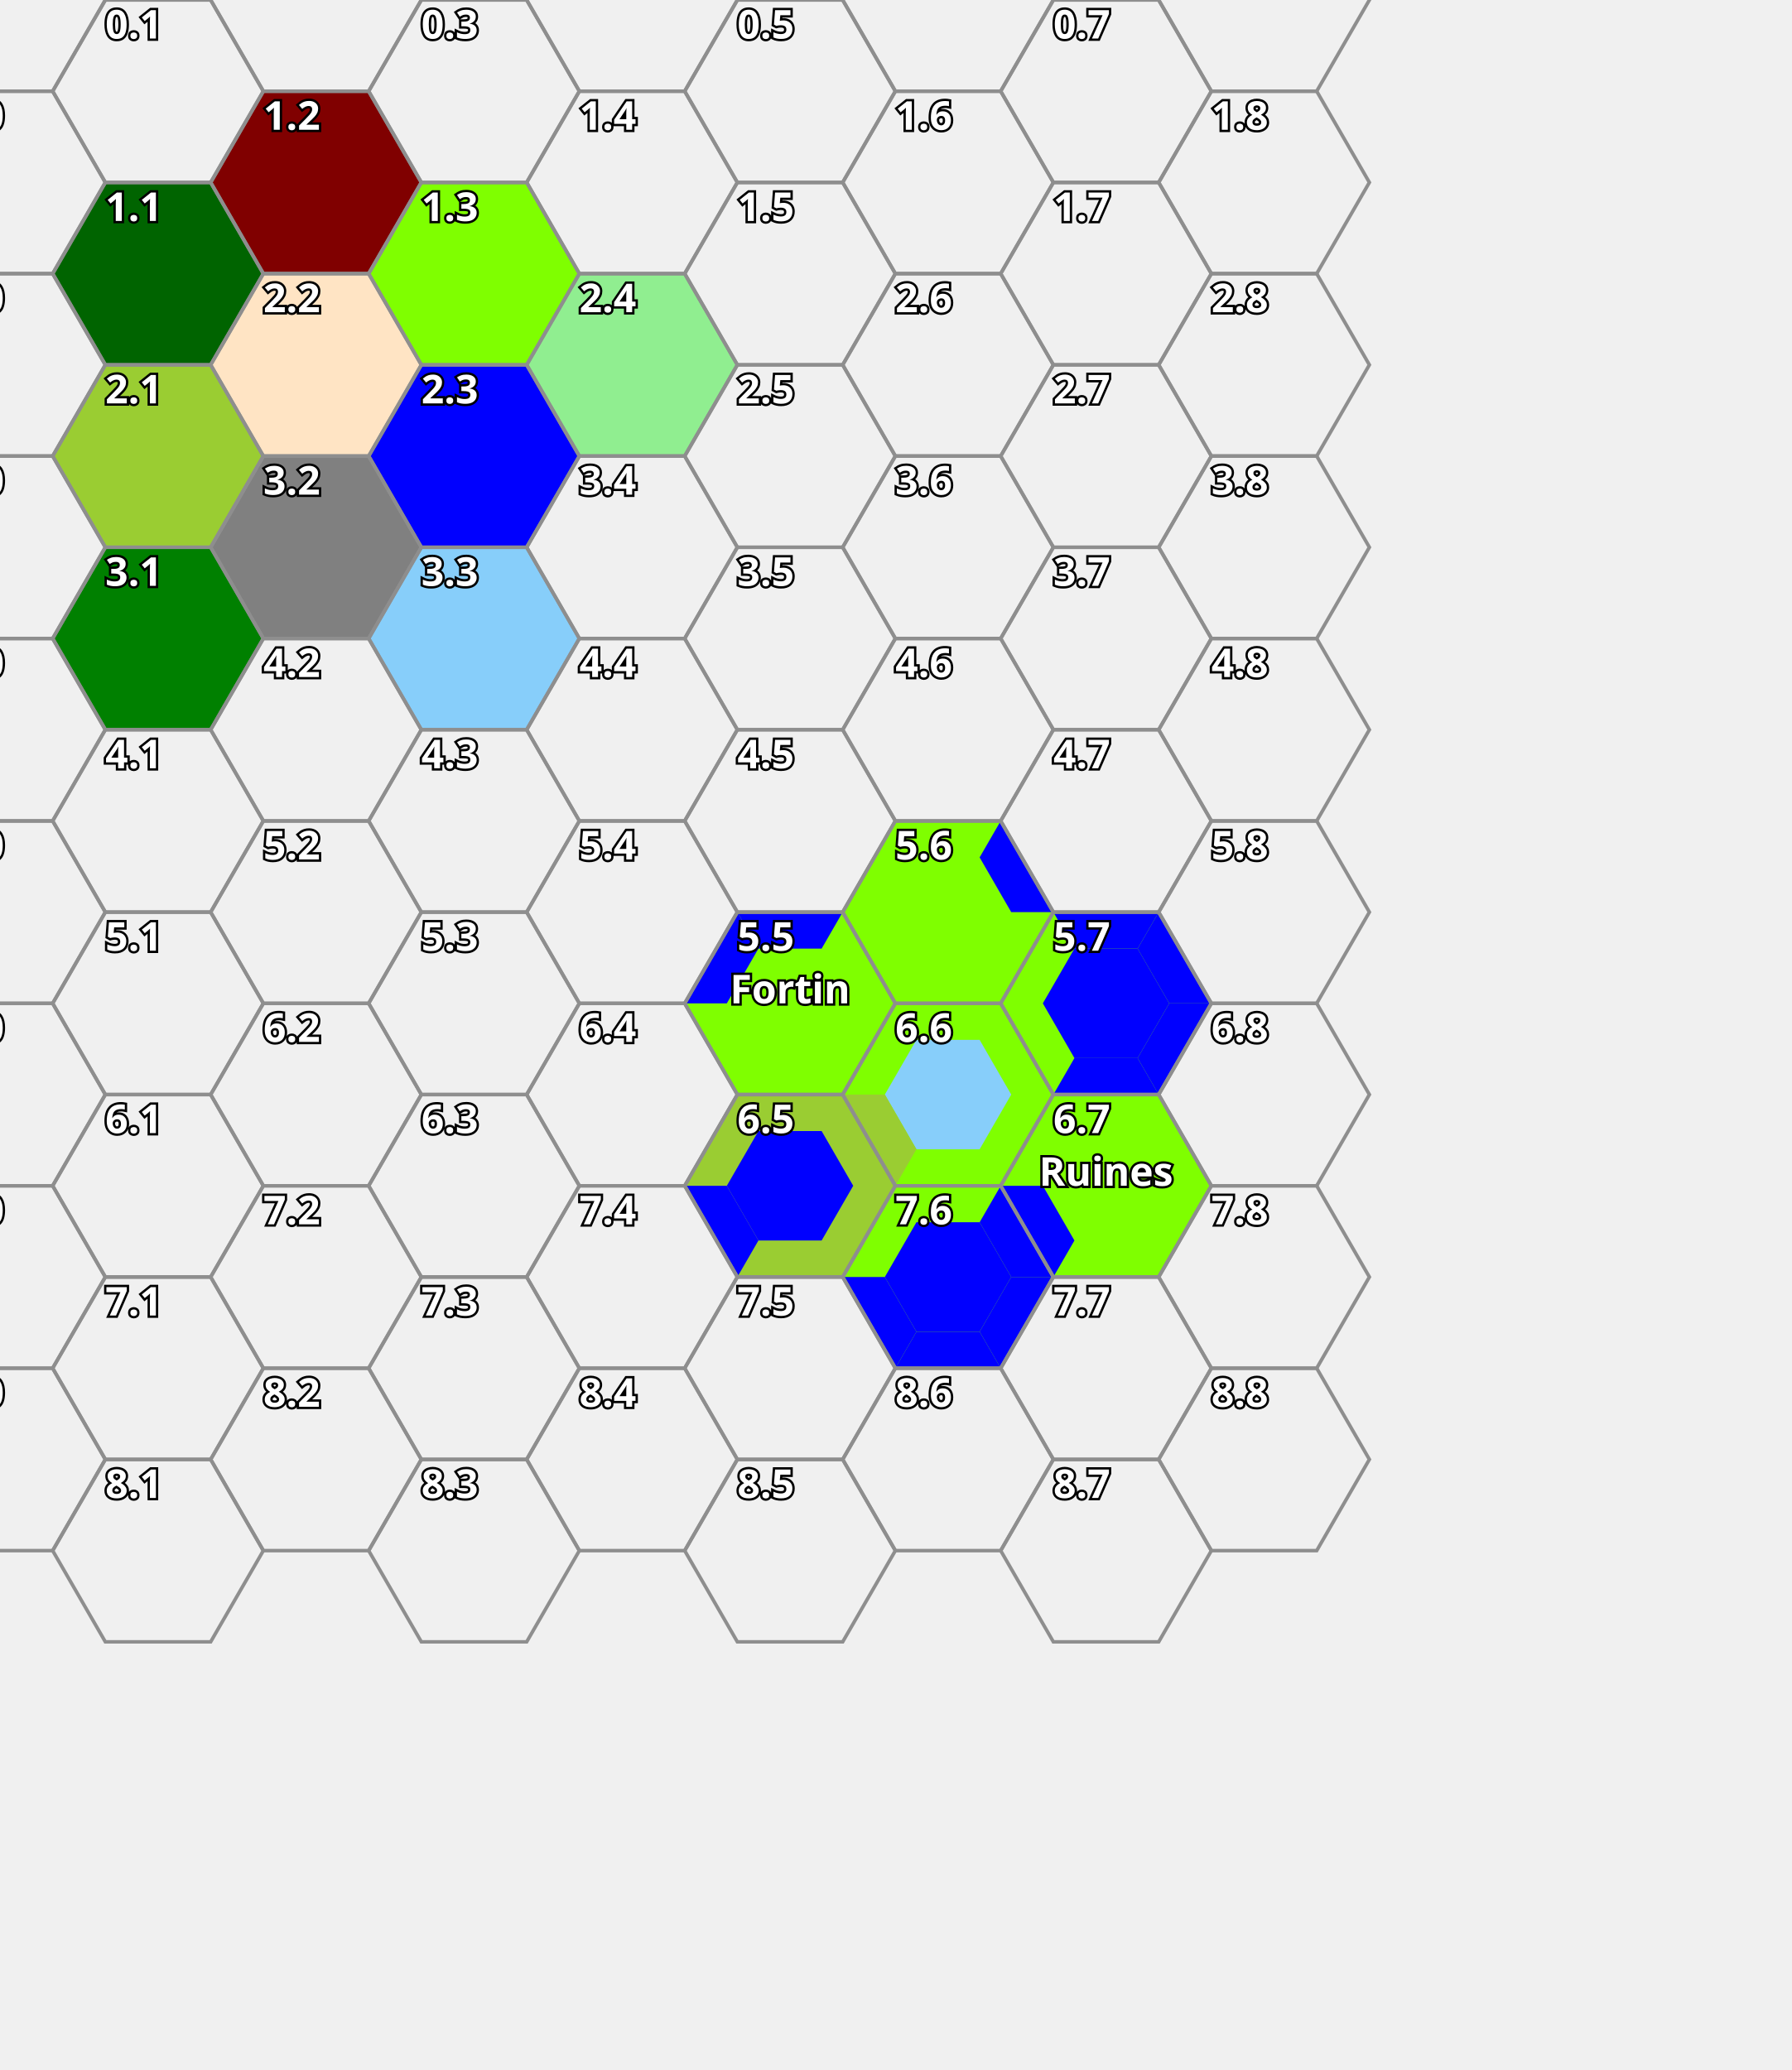
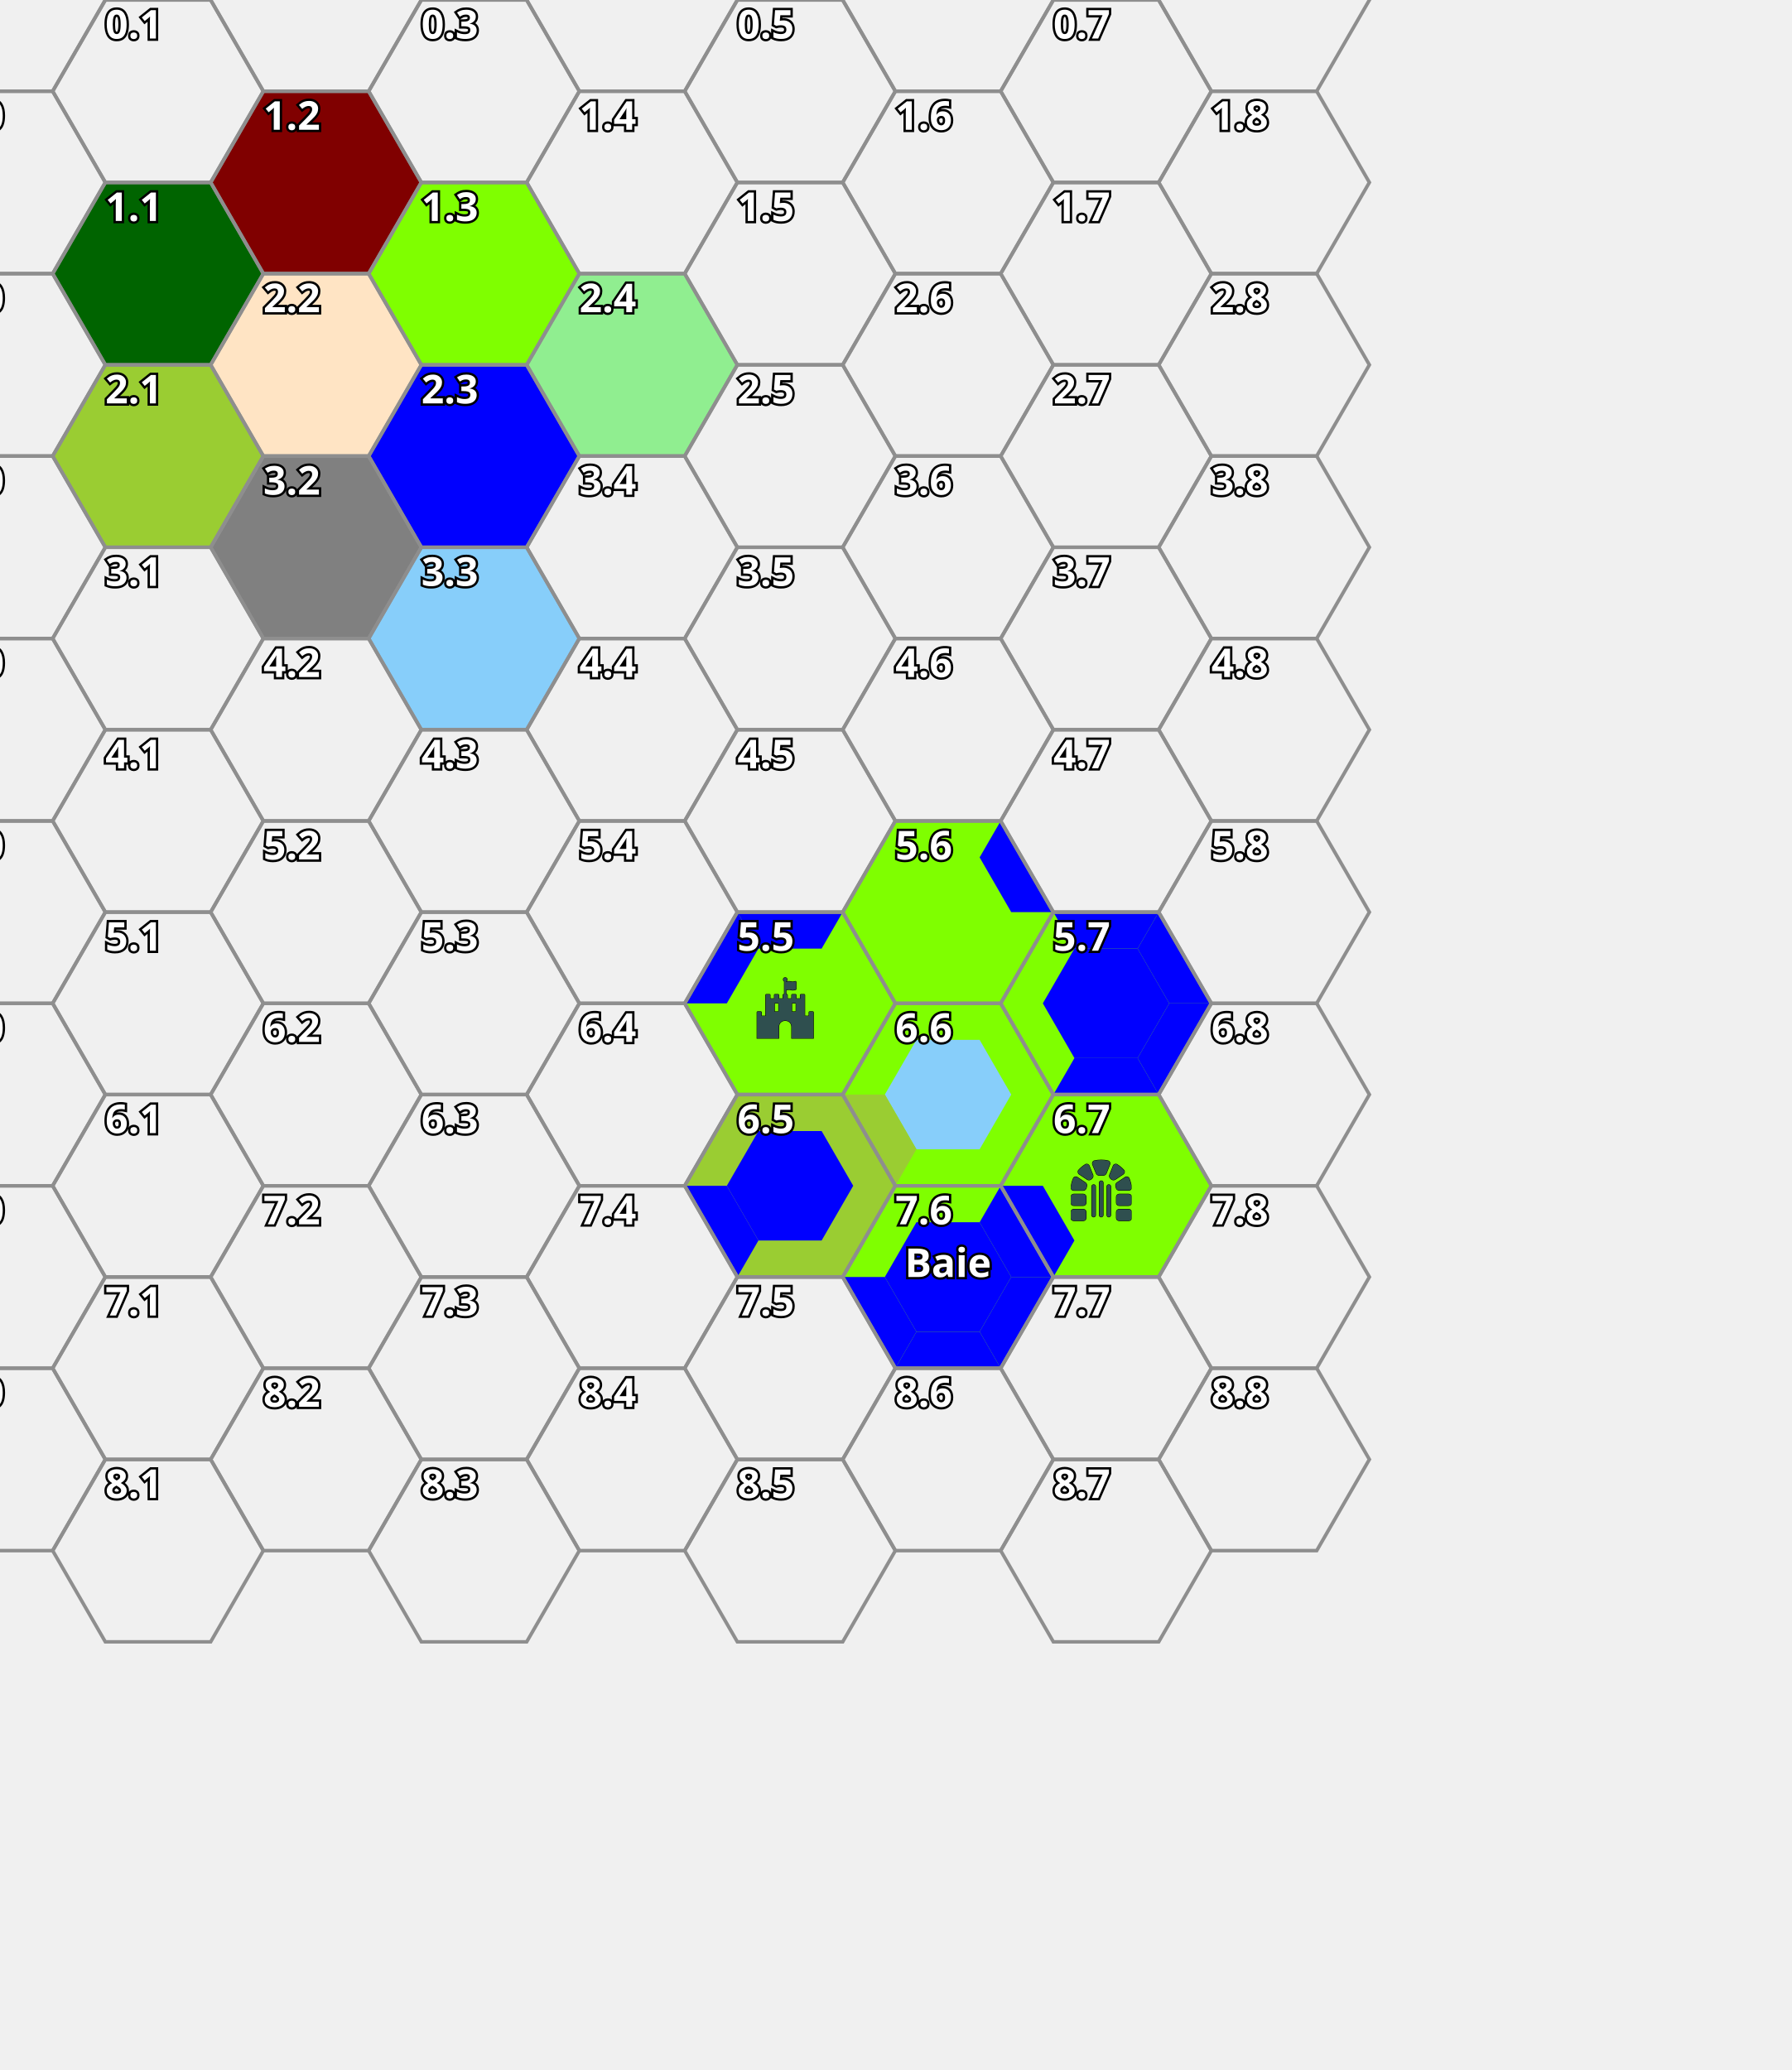
- <svg xmlns="http://www.w3.org/2000/svg" width="270mm" height="312mm" data-name="Layer 1" id="Layer_1">
+ <svg xmlns="http://www.w3.org/2000/svg" xmlns:xlink="http://www.w3.org/1999/xlink" width="270mm" height="312mm" data-name="Layer 1" id="Layer_1">
  <style type="text/css">
        polygon {
            fill: none;
            stroke-width: 2.0;
        }

        text {
            font-size: 6.0mm;
            font-family: PTSans-NarrowBold, PT Sans Narrow;
            font-weight: 600;
            paint-order: stroke;
            stroke: black;
            fill: white;
            stroke-width: 0.7mm;
        }

        .grid {
            stroke: #8E8E8E;
            stroke-miterlimit: 10;
        }

        .number {}

        .alt_text {}

-         .plain {
+         .icon {
+             paint-order: stroke;
+             stroke: black;
+             fill: darkslategrey;
+             stroke-width: 2mm;
+         }
+ 
+         .plains {
            fill: lightgreen;
        }

-         .lwood {
+         .light_wood {
            fill: green;
        }

-         .hwood {
+         .heavy_woods {
            fill: darkgreen;
        }

-         .grass {
+         .grassland {
            fill: chartreuse;
        }

-         .mountain {
+         .mountains {
            fill: maroon;
        }

-         .hill {
+         .hills {
            fill: bisque;
        }

        .sea {
            fill: blue;
        }


        .lake {
            fill: lightskyblue;
        }


        .marsh {
            fill: yellowgreen;
        }


        .desert {
            fill: lightyellow;
        }

        .unknown {
            fill: gray;
        }
    </style>
+   <defs>
+     <svg viewBox="0 0 512 512" id="fortin" class="icon fortin">
+       <path d="M489.2 287.9h-27.4c-2.6 0-4.6 2-4.6 4.6v32h-36.6V146.2c0-2.6-2-4.6-4.6-4.6h-27.4c-2.6 0-4.6 2-4.6 4.6v32h-36.6v-32c0-2.6-2-4.6-4.6-4.6h-27.4c-2.6 0-4.6 2-4.6 4.6v32h-36.6v-32c0-6-8-4.6-11.7-4.6v-38c8.3-2 17.1-3.4 25.7-3.4 10.9 0 20.9 4.3 31.4 4.3 4.6 0 27.7-1.1 27.7-8v-60c0-2.6-2-4.6-4.6-4.6-5.1 0-15.1 4.3-24 4.3-9.7 0-20.9-4.3-32.6-4.3-8 0-16 1.1-23.7 2.9v-4.9c5.4-2.6 9.1-8.3 9.1-14.3 0-20.7-31.4-20.8-31.4 0 0 6 3.7 11.7 9.1 14.3v111.7c-3.7 0-11.7-1.4-11.7 4.6v32h-36.6v-32c0-2.6-2-4.6-4.6-4.6h-27.4c-2.6 0-4.6 2-4.6 4.6v32H128v-32c0-2.6-2-4.6-4.6-4.6H96c-2.6 0-4.6 2-4.6 4.6v178.3H54.8v-32c0-2.6-2-4.6-4.6-4.6H22.8c-2.6 0-4.6 2-4.6 4.6V512h182.9v-96c0-72.6 109.7-72.6 109.7 0v96h182.9V292.5c.1-2.6-1.9-4.6-4.5-4.6zm-288.1-4.5c0 2.6-2 4.6-4.6 4.6h-27.4c-2.6 0-4.6-2-4.6-4.6v-64c0-2.6 2-4.6 4.6-4.6h27.4c2.6 0 4.6 2 4.6 4.6v64zm146.4 0c0 2.6-2 4.6-4.6 4.6h-27.4c-2.6 0-4.6-2-4.6-4.6v-64c0-2.6 2-4.6 4.6-4.6h27.4c2.6 0 4.6 2 4.6 4.6v64z" />
+     </svg>
+     <svg viewBox="0 0 512 512" id="ruines" class="icon ruines">
+       <path d="M336.6 156.5C327.3 148.1 322.6 136.5 327.1 125.3L357.6 49.18C362.7 36.27 377.8 30.36 389.7 37.63C410.9 50.63 430 66.62 446.5 85.02C455.7 95.21 452.9 110.9 441.5 118.5L373.9 163.5C363.6 170.4 349.8 168.1 340.5 159.9C339.2 158.7 337.9 157.6 336.6 156.5H336.6zM297.7 112.6C293.2 123.1 280.9 129.8 268.7 128.6C264.6 128.2 260.3 128 256 128C251.7 128 247.4 128.2 243.3 128.6C231.1 129.8 218.8 123.1 214.3 112.6L183.1 36.82C178.8 24.02 185.5 9.433 198.1 6.374C217.3 2.203 236.4 0 256 0C275.6 0 294.7 2.203 313 6.374C326.5 9.433 333.2 24.02 328 36.82L297.7 112.6zM122.3 37.63C134.2 30.36 149.3 36.27 154.4 49.18L184.9 125.3C189.4 136.5 184.7 148.1 175.4 156.5C174.1 157.6 172.8 158.7 171.5 159.9C162.2 168.1 148.4 170.4 138.1 163.5L70.52 118.5C59.13 110.9 56.32 95.21 65.46 85.02C81.99 66.62 101.1 50.63 122.3 37.63H122.3zM379.5 222.1C376.3 210.7 379.7 198.1 389.5 191.6L458.1 145.8C469.7 138.1 485.6 141.9 491.2 154.7C501.6 178.8 508.4 204.8 510.9 232C512.1 245.2 501.3 255.1 488 255.1H408C394.7 255.1 384.2 245.2 381.8 232.1C381.1 228.7 380.4 225.4 379.5 222.1V222.1zM122.5 191.6C132.3 198.1 135.7 210.7 132.5 222.1C131.6 225.4 130.9 228.7 130.2 232.1C127.8 245.2 117.3 256 104 256H24C10.75 256-.118 245.2 1.107 232C3.636 204.8 10.43 178.8 20.82 154.7C26.36 141.9 42.26 138.1 53.91 145.8L122.5 191.6zM104 288C117.3 288 128 298.7 128 312V360C128 373.3 117.3 384 104 384H24C10.75 384 0 373.3 0 360V312C0 298.7 10.75 288 24 288H104zM488 288C501.3 288 512 298.7 512 312V360C512 373.3 501.3 384 488 384H408C394.7 384 384 373.3 384 360V312C384 298.7 394.7 288 408 288H488zM104 416C117.3 416 128 426.7 128 440V488C128 501.3 117.3 512 104 512H24C10.75 512 0 501.3 0 488V440C0 426.7 10.75 416 24 416H104zM488 416C501.3 416 512 426.7 512 440V488C512 501.3 501.3 512 488 512H408C394.7 512 384 501.3 384 488V440C384 426.7 394.7 416 408 416H488zM272 464C272 472.8 264.8 480 256 480C247.2 480 240 472.8 240 464V192C240 183.2 247.2 176 256 176C264.8 176 272 183.2 272 192V464zM208 464C208 472.8 200.8 480 192 480C183.2 480 176 472.8 176 464V224C176 215.2 183.2 208 192 208C200.8 208 208 215.2 208 224V464zM336 464C336 472.8 328.8 480 320 480C311.2 480 304 472.8 304 464V224C304 215.2 311.2 208 320 208C328.8 208 336 215.2 336 224V464z" />
+     </svg>
+   </defs>
  <polygon class="" points="60.0,0.0 30.0,-51.962 -30.0,-51.962 -60.0,0.0 -30.0,51.962 30.0,51.962" />
  <polygon class="" points="150.0,51.962 120.0,0.0 60.0,0.0 30.0,51.962 60.0,103.923 120.0,103.923" />
  <polygon class="" points="240.0,0.0 210.0,-51.962 150.0,-51.962 120.0,0.0 150.0,51.962 210.0,51.962" />
  <polygon class="" points="330.0,51.962 300.0,0.0 240.0,0.0 210.0,51.962 240.0,103.923 300.0,103.923" />
  <polygon class="" points="420.0,0.0 390.0,-51.962 330.0,-51.962 300.0,0.0 330.0,51.962 390.0,51.962" />
  <polygon class="" points="510.0,51.962 480.0,0.0 420.0,0.0 390.0,51.962 420.0,103.923 480.0,103.923" />
  <polygon class="" points="600.0,0.0 570.0,-51.962 510.0,-51.962 480.0,0.0 510.0,51.962 570.0,51.962" />
  <polygon class="" points="690.0,51.962 660.0,0.0 600.0,0.0 570.0,51.962 600.0,103.923 660.0,103.923" />
  <polygon class="" points="780.0,0.0 750.0,-51.962 690.0,-51.962 660.0,0.0 690.0,51.962 750.0,51.962" />
  <polygon class="" points="60.0,103.923 30.0,51.962 -30.0,51.962 -60.0,103.923 -30.0,155.885 30.0,155.885" />
-   <polygon class=" hwood" points="150.0,155.885 120.0,103.923 60.0,103.923 30.0,155.885 60.0,207.846 120.0,207.846" />
-   <polygon class=" mountain" points="240.0,103.923 210.0,51.962 150.0,51.962 120.0,103.923 150.0,155.885 210.0,155.885" />
-   <polygon class=" grass" points="330.0,155.885 300.0,103.923 240.0,103.923 210.0,155.885 240.0,207.846 300.0,207.846" />
+   <polygon class="heavy_woods" points="150.0,155.885 120.0,103.923 60.0,103.923 30.0,155.885 60.0,207.846 120.0,207.846" />
+   <polygon class="mountains" points="240.0,103.923 210.0,51.962 150.0,51.962 120.0,103.923 150.0,155.885 210.0,155.885" />
+   <polygon class="grassland" points="330.0,155.885 300.0,103.923 240.0,103.923 210.0,155.885 240.0,207.846 300.0,207.846" />
  <polygon class="" points="420.0,103.923 390.0,51.962 330.0,51.962 300.0,103.923 330.0,155.885 390.0,155.885" />
  <polygon class="" points="510.0,155.885 480.0,103.923 420.0,103.923 390.0,155.885 420.0,207.846 480.0,207.846" />
  <polygon class="" points="600.0,103.923 570.0,51.962 510.0,51.962 480.0,103.923 510.0,155.885 570.0,155.885" />
  <polygon class="" points="690.0,155.885 660.0,103.923 600.0,103.923 570.0,155.885 600.0,207.846 660.0,207.846" />
  <polygon class="" points="780.0,103.923 750.0,51.962 690.0,51.962 660.0,103.923 690.0,155.885 750.0,155.885" />
  <polygon class="" points="60.0,207.846 30.0,155.885 -30.0,155.885 -60.0,207.846 -30.0,259.808 30.0,259.808" />
-   <polygon class=" marsh" points="150.0,259.808 120.0,207.846 60.0,207.846 30.0,259.808 60.0,311.769 120.0,311.769" />
-   <polygon class=" hill" points="240.0,207.846 210.0,155.885 150.0,155.885 120.0,207.846 150.0,259.808 210.0,259.808" />
-   <polygon class=" sea" points="330.0,259.808 300.0,207.846 240.0,207.846 210.0,259.808 240.0,311.769 300.0,311.769" />
-   <polygon class=" plain" points="420.0,207.846 390.0,155.885 330.0,155.885 300.0,207.846 330.0,259.808 390.0,259.808" />
+   <polygon class="marsh" points="150.0,259.808 120.0,207.846 60.0,207.846 30.0,259.808 60.0,311.769 120.0,311.769" />
+   <polygon class="hills" points="240.0,207.846 210.0,155.885 150.0,155.885 120.0,207.846 150.0,259.808 210.0,259.808" />
+   <polygon class="sea" points="330.0,259.808 300.0,207.846 240.0,207.846 210.0,259.808 240.0,311.769 300.0,311.769" />
+   <polygon class="plains" points="420.0,207.846 390.0,155.885 330.0,155.885 300.0,207.846 330.0,259.808 390.0,259.808" />
  <polygon class="" points="510.0,259.808 480.0,207.846 420.0,207.846 390.0,259.808 420.0,311.769 480.0,311.769" />
  <polygon class="" points="600.0,207.846 570.0,155.885 510.0,155.885 480.0,207.846 510.0,259.808 570.0,259.808" />
  <polygon class="" points="690.0,259.808 660.0,207.846 600.0,207.846 570.0,259.808 600.0,311.769 660.0,311.769" />
  <polygon class="" points="780.0,207.846 750.0,155.885 690.0,155.885 660.0,207.846 690.0,259.808 750.0,259.808" />
  <polygon class="" points="60.0,311.769 30.0,259.808 -30.0,259.808 -60.0,311.769 -30.0,363.731 30.0,363.731" />
-   <polygon class=" lwood" points="150.0,363.731 120.0,311.769 60.0,311.769 30.0,363.731 60.0,415.692 120.0,415.692" />
-   <polygon class=" unknown" points="240.0,311.769 210.0,259.808 150.0,259.808 120.0,311.769 150.0,363.731 210.0,363.731" />
-   <polygon class=" lake" points="330.0,363.731 300.0,311.769 240.0,311.769 210.0,363.731 240.0,415.692 300.0,415.692" />
+   <polygon class="light_woods" points="150.0,363.731 120.0,311.769 60.0,311.769 30.0,363.731 60.0,415.692 120.0,415.692" />
+   <polygon class="unknown" points="240.0,311.769 210.0,259.808 150.0,259.808 120.0,311.769 150.0,363.731 210.0,363.731" />
+   <polygon class="lake" points="330.0,363.731 300.0,311.769 240.0,311.769 210.0,363.731 240.0,415.692 300.0,415.692" />
  <polygon class="" points="420.0,311.769 390.0,259.808 330.0,259.808 300.0,311.769 330.0,363.731 390.0,363.731" />
  <polygon class="" points="510.0,363.731 480.0,311.769 420.0,311.769 390.0,363.731 420.0,415.692 480.0,415.692" />
  <polygon class="" points="600.0,311.769 570.0,259.808 510.0,259.808 480.0,311.769 510.0,363.731 570.0,363.731" />
  <polygon class="" points="690.0,363.731 660.0,311.769 600.0,311.769 570.0,363.731 600.0,415.692 660.0,415.692" />
  <polygon class="" points="780.0,311.769 750.0,259.808 690.0,259.808 660.0,311.769 690.0,363.731 750.0,363.731" />
  <polygon class="" points="60.0,415.692 30.0,363.731 -30.0,363.731 -60.0,415.692 -30.0,467.654 30.0,467.654" />
  <polygon class="" points="150.0,467.654 120.0,415.692 60.0,415.692 30.0,467.654 60.0,519.615 120.0,519.615" />
  <polygon class="" points="240.0,415.692 210.0,363.731 150.0,363.731 120.0,415.692 150.0,467.654 210.0,467.654" />
  <polygon class="" points="330.0,467.654 300.0,415.692 240.0,415.692 210.0,467.654 240.0,519.615 300.0,519.615" />
  <polygon class="" points="420.0,415.692 390.0,363.731 330.0,363.731 300.0,415.692 330.0,467.654 390.0,467.654" />
  <polygon class="" points="510.0,467.654 480.0,415.692 420.0,415.692 390.0,467.654 420.0,519.615 480.0,519.615" />
  <polygon class="" points="600.0,415.692 570.0,363.731 510.0,363.731 480.0,415.692 510.0,467.654 570.0,467.654" />
  <polygon class="" points="690.0,467.654 660.0,415.692 600.0,415.692 570.0,467.654 600.0,519.615 660.0,519.615" />
  <polygon class="" points="780.0,415.692 750.0,363.731 690.0,363.731 660.0,415.692 690.0,467.654 750.0,467.654" />
  <polygon class="" points="60.0,519.615 30.0,467.654 -30.0,467.654 -60.0,519.615 -30.0,571.577 30.0,571.577" />
  <polygon class="" points="150.0,571.577 120.0,519.615 60.0,519.615 30.0,571.577 60.0,623.538 120.0,623.538" />
  <polygon class="" points="240.0,519.615 210.0,467.654 150.0,467.654 120.0,519.615 150.0,571.577 210.0,571.577" />
  <polygon class="" points="330.0,571.577 300.0,519.615 240.0,519.615 210.0,571.577 240.0,623.538 300.0,623.538" />
  <polygon class="" points="420.0,519.615 390.0,467.654 330.0,467.654 300.0,519.615 330.0,571.577 390.0,571.577" />
-   <polygon class=" grass" points="510.0,571.577 480.0,519.615 420.0,519.615 390.0,571.577 420.0,623.538 480.0,623.538" />
+   <polygon class="grassland" points="510.0,571.577 480.0,519.615 420.0,519.615 390.0,571.577 420.0,623.538 480.0,623.538" />
  <polygon class="sea" points="414.0,571.577 432.0,540.4 420.0,519.615 390.0,571.577" />
  <polygon class="sea" points="468.0,540.4 432.0,540.4 420.0,519.615 480.0,519.615" />
-   <text transform="translate(450.0 571.5768)" text-anchor="middle" class="alt_text">Fortin</text>
-   <polygon class=" grass" points="600.0,519.615 570.0,467.654 510.0,467.654 480.0,519.615 510.0,571.577 570.0,571.577" />
+   <use xlink:href="#fortin" transform="translate(430.0 554.2563) scale(0.03382912 0.03382912)" />
+   <polygon class="grassland" points="600.0,519.615 570.0,467.654 510.0,467.654 480.0,519.615 510.0,571.577 570.0,571.577" />
  <polygon class="sea" points="576.0,519.615 558.0,488.438 570.0,467.654 600.0,519.615" />
-   <polygon class=" grass" points="690.0,571.577 660.0,519.615 600.0,519.615 570.0,571.577 600.0,623.538 660.0,623.538" />
+   <polygon class="grassland" points="690.0,571.577 660.0,519.615 600.0,519.615 570.0,571.577 600.0,623.538 660.0,623.538" />
  <polygon class="sea" points="666.0,571.577 648.0,540.4 660.0,519.615 690.0,571.577" />
  <polygon class="sea" points="648.0,540.4 612.0,540.4 600.0,519.615 660.0,519.615" />
  <polygon class="sea" points="666.0,571.577 648.0,602.754 660.0,623.538 690.0,571.577" />
  <polygon class="sea" points="648.0,602.754 612.0,602.754 600.0,623.538 660.0,623.538" />
  <polygon class="sea" points="666.0,571.577 648.0,540.4 612.0,540.4 594.0,571.577 612.0,602.754 648.0,602.754" />
  <polygon class="" points="780.0,519.615 750.0,467.654 690.0,467.654 660.0,519.615 690.0,571.577 750.0,571.577" />
  <polygon class="" points="60.0,623.538 30.0,571.577 -30.0,571.577 -60.0,623.538 -30.0,675.5 30.0,675.5" />
  <polygon class="" points="150.0,675.5 120.0,623.538 60.0,623.538 30.0,675.5 60.0,727.461 120.0,727.461" />
  <polygon class="" points="240.0,623.538 210.0,571.577 150.0,571.577 120.0,623.538 150.0,675.5 210.0,675.5" />
  <polygon class="" points="330.0,675.5 300.0,623.538 240.0,623.538 210.0,675.5 240.0,727.461 300.0,727.461" />
  <polygon class="" points="420.0,623.538 390.0,571.577 330.0,571.577 300.0,623.538 330.0,675.5 390.0,675.5" />
-   <polygon class=" marsh" points="510.0,675.5 480.0,623.538 420.0,623.538 390.0,675.5 420.0,727.461 480.0,727.461" />
+   <polygon class="marsh" points="510.0,675.5 480.0,623.538 420.0,623.538 390.0,675.5 420.0,727.461 480.0,727.461" />
  <polygon class="sea" points="414.0,675.5 432.0,706.677 420.0,727.461 390.0,675.5" />
  <polygon class="sea" points="486.0,675.5 468.0,644.323 432.0,644.323 414.0,675.5 432.0,706.677 468.0,706.677" />
-   <polygon class=" grass" points="600.0,623.538 570.0,571.577 510.0,571.577 480.0,623.538 510.0,675.5 570.0,675.5" />
+   <polygon class="grassland" points="600.0,623.538 570.0,571.577 510.0,571.577 480.0,623.538 510.0,675.5 570.0,675.5" />
  <polygon class="lake" points="576.0,623.538 558.0,592.361 522.0,592.361 504.0,623.538 522.0,654.715 558.0,654.715" />
  <polygon class="marsh" points="504.0,623.538 522.0,654.715 510.0,675.5 480.0,623.538" />
-   <polygon class=" grass" points="690.0,675.5 660.0,623.538 600.0,623.538 570.0,675.5 600.0,727.461 660.0,727.461" />
+   <polygon class="grassland" points="690.0,675.5 660.0,623.538 600.0,623.538 570.0,675.5 600.0,727.461 660.0,727.461" />
  <polygon class="sea" points="594.0,675.5 612.0,706.677 600.0,727.461 570.0,675.5" />
-   <text transform="translate(630.0 675.4998)" text-anchor="middle" class="alt_text">Ruines</text>
+   <use xlink:href="#ruines" transform="translate(610.0 658.1793) scale(0.03382912 0.03382912)" />
  <polygon class="" points="780.0,623.538 750.0,571.577 690.0,571.577 660.0,623.538 690.0,675.5 750.0,675.5" />
  <polygon class="" points="60.0,727.461 30.0,675.5 -30.0,675.5 -60.0,727.461 -30.0,779.423 30.0,779.423" />
  <polygon class="" points="150.0,779.423 120.0,727.461 60.0,727.461 30.0,779.423 60.0,831.384 120.0,831.384" />
  <polygon class="" points="240.0,727.461 210.0,675.5 150.0,675.5 120.0,727.461 150.0,779.423 210.0,779.423" />
  <polygon class="" points="330.0,779.423 300.0,727.461 240.0,727.461 210.0,779.423 240.0,831.384 300.0,831.384" />
  <polygon class="" points="420.0,727.461 390.0,675.5 330.0,675.5 300.0,727.461 330.0,779.423 390.0,779.423" />
  <polygon class="" points="510.0,779.423 480.0,727.461 420.0,727.461 390.0,779.423 420.0,831.384 480.0,831.384" />
-   <polygon class=" grass" points="600.0,727.461 570.0,675.5 510.0,675.5 480.0,727.461 510.0,779.423 570.0,779.423" />
+   <polygon class="grassland" points="600.0,727.461 570.0,675.5 510.0,675.5 480.0,727.461 510.0,779.423 570.0,779.423" />
  <polygon class="sea" points="504.0,727.461 522.0,758.638 510.0,779.423 480.0,727.461" />
  <polygon class="sea" points="558.0,758.638 522.0,758.638 510.0,779.423 570.0,779.423" />
  <polygon class="sea" points="576.0,727.461 558.0,758.638 570.0,779.423 600.0,727.461" />
  <polygon class="sea" points="576.0,727.461 558.0,696.284 522.0,696.284 504.0,727.461 522.0,758.638 558.0,758.638" />
  <polygon class="sea" points="576.0,727.461 558.0,696.284 570.0,675.5 600.0,727.461" />
+   <text transform="translate(540.0 727.4613)" text-anchor="middle" class="alt_text">Baie</text>
  <polygon class="" points="690.0,779.423 660.0,727.461 600.0,727.461 570.0,779.423 600.0,831.384 660.0,831.384" />
  <polygon class="" points="780.0,727.461 750.0,675.5 690.0,675.5 660.0,727.461 690.0,779.423 750.0,779.423" />
  <polygon class="" points="60.0,831.384 30.0,779.423 -30.0,779.423 -60.0,831.384 -30.0,883.346 30.0,883.346" />
  <polygon class="" points="150.0,883.346 120.0,831.384 60.0,831.384 30.0,883.346 60.0,935.307 120.0,935.307" />
  <polygon class="" points="240.0,831.384 210.0,779.423 150.0,779.423 120.0,831.384 150.0,883.346 210.0,883.346" />
  <polygon class="" points="330.0,883.346 300.0,831.384 240.0,831.384 210.0,883.346 240.0,935.307 300.0,935.307" />
  <polygon class="" points="420.0,831.384 390.0,779.423 330.0,779.423 300.0,831.384 330.0,883.346 390.0,883.346" />
  <polygon class="" points="510.0,883.346 480.0,831.384 420.0,831.384 390.0,883.346 420.0,935.307 480.0,935.307" />
  <polygon class="" points="600.0,831.384 570.0,779.423 510.0,779.423 480.0,831.384 510.0,883.346 570.0,883.346" />
  <polygon class="" points="690.0,883.346 660.0,831.384 600.0,831.384 570.0,883.346 600.0,935.307 660.0,935.307" />
  <polygon class="" points="780.0,831.384 750.0,779.423 690.0,779.423 660.0,831.384 690.0,883.346 750.0,883.346" />
  <text transform="translate(-30.0 -30.0)" class="number">0.0</text>
  <polygon class="grid" points="60.0,0.0 30.0,-51.962 -30.0,-51.962 -60.0,0.0 -30.0,51.962 30.0,51.962" />
  <text transform="translate(60.0 21.96152)" class="number">0.1</text>
  <polygon class="grid" points="150.0,51.962 120.0,0.0 60.0,0.0 30.0,51.962 60.0,103.923 120.0,103.923" />
  <text transform="translate(150.0 -30.0)" class="number">0.2</text>
  <polygon class="grid" points="240.0,0.0 210.0,-51.962 150.0,-51.962 120.0,0.0 150.0,51.962 210.0,51.962" />
  <text transform="translate(240.0 21.96152)" class="number">0.3</text>
  <polygon class="grid" points="330.0,51.962 300.0,0.0 240.0,0.0 210.0,51.962 240.0,103.923 300.0,103.923" />
  <text transform="translate(330.0 -30.0)" class="number">0.4</text>
  <polygon class="grid" points="420.0,0.0 390.0,-51.962 330.0,-51.962 300.0,0.0 330.0,51.962 390.0,51.962" />
  <text transform="translate(420.0 21.96152)" class="number">0.5</text>
  <polygon class="grid" points="510.0,51.962 480.0,0.0 420.0,0.0 390.0,51.962 420.0,103.923 480.0,103.923" />
  <text transform="translate(510.0 -30.0)" class="number">0.6</text>
  <polygon class="grid" points="600.0,0.0 570.0,-51.962 510.0,-51.962 480.0,0.0 510.0,51.962 570.0,51.962" />
  <text transform="translate(600.0 21.96152)" class="number">0.7</text>
  <polygon class="grid" points="690.0,51.962 660.0,0.0 600.0,0.0 570.0,51.962 600.0,103.923 660.0,103.923" />
  <text transform="translate(690.0 -30.0)" class="number">0.8</text>
  <polygon class="grid" points="780.0,0.0 750.0,-51.962 690.0,-51.962 660.0,0.0 690.0,51.962 750.0,51.962" />
  <text transform="translate(-30.0 73.92305)" class="number">1.0</text>
  <polygon class="grid" points="60.0,103.923 30.0,51.962 -30.0,51.962 -60.0,103.923 -30.0,155.885 30.0,155.885" />
  <text transform="translate(60.0 125.8846)" class="number">1.1</text>
  <polygon class="grid" points="150.0,155.885 120.0,103.923 60.0,103.923 30.0,155.885 60.0,207.846 120.0,207.846" />
  <text transform="translate(150.0 73.92305)" class="number">1.2</text>
  <polygon class="grid" points="240.0,103.923 210.0,51.962 150.0,51.962 120.0,103.923 150.0,155.885 210.0,155.885" />
  <text transform="translate(240.0 125.8846)" class="number">1.3</text>
  <polygon class="grid" points="330.0,155.885 300.0,103.923 240.0,103.923 210.0,155.885 240.0,207.846 300.0,207.846" />
  <text transform="translate(330.0 73.92305)" class="number">1.4</text>
  <polygon class="grid" points="420.0,103.923 390.0,51.962 330.0,51.962 300.0,103.923 330.0,155.885 390.0,155.885" />
  <text transform="translate(420.0 125.8846)" class="number">1.5</text>
  <polygon class="grid" points="510.0,155.885 480.0,103.923 420.0,103.923 390.0,155.885 420.0,207.846 480.0,207.846" />
  <text transform="translate(510.0 73.92305)" class="number">1.6</text>
  <polygon class="grid" points="600.0,103.923 570.0,51.962 510.0,51.962 480.0,103.923 510.0,155.885 570.0,155.885" />
  <text transform="translate(600.0 125.8846)" class="number">1.7</text>
  <polygon class="grid" points="690.0,155.885 660.0,103.923 600.0,103.923 570.0,155.885 600.0,207.846 660.0,207.846" />
  <text transform="translate(690.0 73.92305)" class="number">1.8</text>
  <polygon class="grid" points="780.0,103.923 750.0,51.962 690.0,51.962 660.0,103.923 690.0,155.885 750.0,155.885" />
  <text transform="translate(-30.0 177.8461)" class="number">2.0</text>
  <polygon class="grid" points="60.0,207.846 30.0,155.885 -30.0,155.885 -60.0,207.846 -30.0,259.808 30.0,259.808" />
  <text transform="translate(60.0 229.8076)" class="number">2.1</text>
  <polygon class="grid" points="150.0,259.808 120.0,207.846 60.0,207.846 30.0,259.808 60.0,311.769 120.0,311.769" />
  <text transform="translate(150.0 177.8461)" class="number">2.2</text>
  <polygon class="grid" points="240.0,207.846 210.0,155.885 150.0,155.885 120.0,207.846 150.0,259.808 210.0,259.808" />
  <text transform="translate(240.0 229.8076)" class="number">2.3</text>
  <polygon class="grid" points="330.0,259.808 300.0,207.846 240.0,207.846 210.0,259.808 240.0,311.769 300.0,311.769" />
  <text transform="translate(330.0 177.8461)" class="number">2.4</text>
  <polygon class="grid" points="420.0,207.846 390.0,155.885 330.0,155.885 300.0,207.846 330.0,259.808 390.0,259.808" />
  <text transform="translate(420.0 229.8076)" class="number">2.5</text>
  <polygon class="grid" points="510.0,259.808 480.0,207.846 420.0,207.846 390.0,259.808 420.0,311.769 480.0,311.769" />
  <text transform="translate(510.0 177.8461)" class="number">2.6</text>
  <polygon class="grid" points="600.0,207.846 570.0,155.885 510.0,155.885 480.0,207.846 510.0,259.808 570.0,259.808" />
  <text transform="translate(600.0 229.8076)" class="number">2.7</text>
  <polygon class="grid" points="690.0,259.808 660.0,207.846 600.0,207.846 570.0,259.808 600.0,311.769 660.0,311.769" />
  <text transform="translate(690.0 177.8461)" class="number">2.8</text>
  <polygon class="grid" points="780.0,207.846 750.0,155.885 690.0,155.885 660.0,207.846 690.0,259.808 750.0,259.808" />
  <text transform="translate(-30.0 281.7691)" class="number">3.0</text>
  <polygon class="grid" points="60.0,311.769 30.0,259.808 -30.0,259.808 -60.0,311.769 -30.0,363.731 30.0,363.731" />
  <text transform="translate(60.0 333.7307)" class="number">3.1</text>
  <polygon class="grid" points="150.0,363.731 120.0,311.769 60.0,311.769 30.0,363.731 60.0,415.692 120.0,415.692" />
  <text transform="translate(150.0 281.7691)" class="number">3.2</text>
  <polygon class="grid" points="240.0,311.769 210.0,259.808 150.0,259.808 120.0,311.769 150.0,363.731 210.0,363.731" />
  <text transform="translate(240.0 333.7307)" class="number">3.3</text>
  <polygon class="grid" points="330.0,363.731 300.0,311.769 240.0,311.769 210.0,363.731 240.0,415.692 300.0,415.692" />
  <text transform="translate(330.0 281.7691)" class="number">3.4</text>
  <polygon class="grid" points="420.0,311.769 390.0,259.808 330.0,259.808 300.0,311.769 330.0,363.731 390.0,363.731" />
  <text transform="translate(420.0 333.7307)" class="number">3.5</text>
  <polygon class="grid" points="510.0,363.731 480.0,311.769 420.0,311.769 390.0,363.731 420.0,415.692 480.0,415.692" />
  <text transform="translate(510.0 281.7691)" class="number">3.6</text>
  <polygon class="grid" points="600.0,311.769 570.0,259.808 510.0,259.808 480.0,311.769 510.0,363.731 570.0,363.731" />
  <text transform="translate(600.0 333.7307)" class="number">3.7</text>
  <polygon class="grid" points="690.0,363.731 660.0,311.769 600.0,311.769 570.0,363.731 600.0,415.692 660.0,415.692" />
  <text transform="translate(690.0 281.7691)" class="number">3.8</text>
  <polygon class="grid" points="780.0,311.769 750.0,259.808 690.0,259.808 660.0,311.769 690.0,363.731 750.0,363.731" />
  <text transform="translate(-30.0 385.6922)" class="number">4.0</text>
  <polygon class="grid" points="60.0,415.692 30.0,363.731 -30.0,363.731 -60.0,415.692 -30.0,467.654 30.0,467.654" />
  <text transform="translate(60.0 437.6537)" class="number">4.1</text>
  <polygon class="grid" points="150.0,467.654 120.0,415.692 60.0,415.692 30.0,467.654 60.0,519.615 120.0,519.615" />
  <text transform="translate(150.0 385.6922)" class="number">4.2</text>
  <polygon class="grid" points="240.0,415.692 210.0,363.731 150.0,363.731 120.0,415.692 150.0,467.654 210.0,467.654" />
  <text transform="translate(240.0 437.6537)" class="number">4.3</text>
  <polygon class="grid" points="330.0,467.654 300.0,415.692 240.0,415.692 210.0,467.654 240.0,519.615 300.0,519.615" />
  <text transform="translate(330.0 385.6922)" class="number">4.4</text>
  <polygon class="grid" points="420.0,415.692 390.0,363.731 330.0,363.731 300.0,415.692 330.0,467.654 390.0,467.654" />
  <text transform="translate(420.0 437.6537)" class="number">4.5</text>
  <polygon class="grid" points="510.0,467.654 480.0,415.692 420.0,415.692 390.0,467.654 420.0,519.615 480.0,519.615" />
  <text transform="translate(510.0 385.6922)" class="number">4.6</text>
  <polygon class="grid" points="600.0,415.692 570.0,363.731 510.0,363.731 480.0,415.692 510.0,467.654 570.0,467.654" />
  <text transform="translate(600.0 437.6537)" class="number">4.7</text>
  <polygon class="grid" points="690.0,467.654 660.0,415.692 600.0,415.692 570.0,467.654 600.0,519.615 660.0,519.615" />
  <text transform="translate(690.0 385.6922)" class="number">4.8</text>
  <polygon class="grid" points="780.0,415.692 750.0,363.731 690.0,363.731 660.0,415.692 690.0,467.654 750.0,467.654" />
  <text transform="translate(-30.0 489.6152)" class="number">5.0</text>
  <polygon class="grid" points="60.0,519.615 30.0,467.654 -30.0,467.654 -60.0,519.615 -30.0,571.577 30.0,571.577" />
  <text transform="translate(60.0 541.5768)" class="number">5.1</text>
  <polygon class="grid" points="150.0,571.577 120.0,519.615 60.0,519.615 30.0,571.577 60.0,623.538 120.0,623.538" />
  <text transform="translate(150.0 489.6152)" class="number">5.2</text>
  <polygon class="grid" points="240.0,519.615 210.0,467.654 150.0,467.654 120.0,519.615 150.0,571.577 210.0,571.577" />
  <text transform="translate(240.0 541.5768)" class="number">5.3</text>
  <polygon class="grid" points="330.0,571.577 300.0,519.615 240.0,519.615 210.0,571.577 240.0,623.538 300.0,623.538" />
  <text transform="translate(330.0 489.6152)" class="number">5.4</text>
  <polygon class="grid" points="420.0,519.615 390.0,467.654 330.0,467.654 300.0,519.615 330.0,571.577 390.0,571.577" />
  <text transform="translate(420.0 541.5768)" class="number">5.5</text>
  <polygon class="grid" points="510.0,571.577 480.0,519.615 420.0,519.615 390.0,571.577 420.0,623.538 480.0,623.538" />
  <text transform="translate(510.0 489.6152)" class="number">5.6</text>
  <polygon class="grid" points="600.0,519.615 570.0,467.654 510.0,467.654 480.0,519.615 510.0,571.577 570.0,571.577" />
  <text transform="translate(600.0 541.5768)" class="number">5.7</text>
  <polygon class="grid" points="690.0,571.577 660.0,519.615 600.0,519.615 570.0,571.577 600.0,623.538 660.0,623.538" />
  <text transform="translate(690.0 489.6152)" class="number">5.8</text>
  <polygon class="grid" points="780.0,519.615 750.0,467.654 690.0,467.654 660.0,519.615 690.0,571.577 750.0,571.577" />
  <text transform="translate(-30.0 593.5383)" class="number">6.0</text>
  <polygon class="grid" points="60.0,623.538 30.0,571.577 -30.0,571.577 -60.0,623.538 -30.0,675.5 30.0,675.5" />
  <text transform="translate(60.0 645.4998)" class="number">6.1</text>
  <polygon class="grid" points="150.0,675.5 120.0,623.538 60.0,623.538 30.0,675.5 60.0,727.461 120.0,727.461" />
  <text transform="translate(150.0 593.5383)" class="number">6.2</text>
  <polygon class="grid" points="240.0,623.538 210.0,571.577 150.0,571.577 120.0,623.538 150.0,675.5 210.0,675.5" />
  <text transform="translate(240.0 645.4998)" class="number">6.3</text>
  <polygon class="grid" points="330.0,675.5 300.0,623.538 240.0,623.538 210.0,675.5 240.0,727.461 300.0,727.461" />
  <text transform="translate(330.0 593.5383)" class="number">6.4</text>
  <polygon class="grid" points="420.0,623.538 390.0,571.577 330.0,571.577 300.0,623.538 330.0,675.5 390.0,675.5" />
  <text transform="translate(420.0 645.4998)" class="number">6.5</text>
  <polygon class="grid" points="510.0,675.5 480.0,623.538 420.0,623.538 390.0,675.5 420.0,727.461 480.0,727.461" />
  <text transform="translate(510.0 593.5383)" class="number">6.6</text>
  <polygon class="grid" points="600.0,623.538 570.0,571.577 510.0,571.577 480.0,623.538 510.0,675.5 570.0,675.5" />
  <text transform="translate(600.0 645.4998)" class="number">6.7</text>
  <polygon class="grid" points="690.0,675.5 660.0,623.538 600.0,623.538 570.0,675.5 600.0,727.461 660.0,727.461" />
  <text transform="translate(690.0 593.5383)" class="number">6.8</text>
  <polygon class="grid" points="780.0,623.538 750.0,571.577 690.0,571.577 660.0,623.538 690.0,675.5 750.0,675.5" />
  <text transform="translate(-30.0 697.4613)" class="number">7.0</text>
  <polygon class="grid" points="60.0,727.461 30.0,675.5 -30.0,675.5 -60.0,727.461 -30.0,779.423 30.0,779.423" />
  <text transform="translate(60.0 749.4229)" class="number">7.1</text>
  <polygon class="grid" points="150.0,779.423 120.0,727.461 60.0,727.461 30.0,779.423 60.0,831.384 120.0,831.384" />
  <text transform="translate(150.0 697.4613)" class="number">7.2</text>
  <polygon class="grid" points="240.0,727.461 210.0,675.5 150.0,675.5 120.0,727.461 150.0,779.423 210.0,779.423" />
  <text transform="translate(240.0 749.4229)" class="number">7.3</text>
  <polygon class="grid" points="330.0,779.423 300.0,727.461 240.0,727.461 210.0,779.423 240.0,831.384 300.0,831.384" />
  <text transform="translate(330.0 697.4613)" class="number">7.4</text>
  <polygon class="grid" points="420.0,727.461 390.0,675.5 330.0,675.5 300.0,727.461 330.0,779.423 390.0,779.423" />
  <text transform="translate(420.0 749.4229)" class="number">7.5</text>
  <polygon class="grid" points="510.0,779.423 480.0,727.461 420.0,727.461 390.0,779.423 420.0,831.384 480.0,831.384" />
  <text transform="translate(510.0 697.4613)" class="number">7.6</text>
  <polygon class="grid" points="600.0,727.461 570.0,675.5 510.0,675.5 480.0,727.461 510.0,779.423 570.0,779.423" />
  <text transform="translate(600.0 749.4229)" class="number">7.7</text>
  <polygon class="grid" points="690.0,779.423 660.0,727.461 600.0,727.461 570.0,779.423 600.0,831.384 660.0,831.384" />
  <text transform="translate(690.0 697.4613)" class="number">7.8</text>
  <polygon class="grid" points="780.0,727.461 750.0,675.5 690.0,675.5 660.0,727.461 690.0,779.423 750.0,779.423" />
  <text transform="translate(-30.0 801.3844)" class="number">8.0</text>
  <polygon class="grid" points="60.0,831.384 30.0,779.423 -30.0,779.423 -60.0,831.384 -30.0,883.346 30.0,883.346" />
  <text transform="translate(60.0 853.3459)" class="number">8.1</text>
  <polygon class="grid" points="150.0,883.346 120.0,831.384 60.0,831.384 30.0,883.346 60.0,935.307 120.0,935.307" />
  <text transform="translate(150.0 801.3844)" class="number">8.2</text>
  <polygon class="grid" points="240.0,831.384 210.0,779.423 150.0,779.423 120.0,831.384 150.0,883.346 210.0,883.346" />
  <text transform="translate(240.0 853.3459)" class="number">8.3</text>
  <polygon class="grid" points="330.0,883.346 300.0,831.384 240.0,831.384 210.0,883.346 240.0,935.307 300.0,935.307" />
  <text transform="translate(330.0 801.3844)" class="number">8.4</text>
  <polygon class="grid" points="420.0,831.384 390.0,779.423 330.0,779.423 300.0,831.384 330.0,883.346 390.0,883.346" />
  <text transform="translate(420.0 853.3459)" class="number">8.5</text>
  <polygon class="grid" points="510.0,883.346 480.0,831.384 420.0,831.384 390.0,883.346 420.0,935.307 480.0,935.307" />
  <text transform="translate(510.0 801.3844)" class="number">8.6</text>
  <polygon class="grid" points="600.0,831.384 570.0,779.423 510.0,779.423 480.0,831.384 510.0,883.346 570.0,883.346" />
  <text transform="translate(600.0 853.3459)" class="number">8.7</text>
  <polygon class="grid" points="690.0,883.346 660.0,831.384 600.0,831.384 570.0,883.346 600.0,935.307 660.0,935.307" />
  <text transform="translate(690.0 801.3844)" class="number">8.8</text>
  <polygon class="grid" points="780.0,831.384 750.0,779.423 690.0,779.423 660.0,831.384 690.0,883.346 750.0,883.346" />
</svg>
